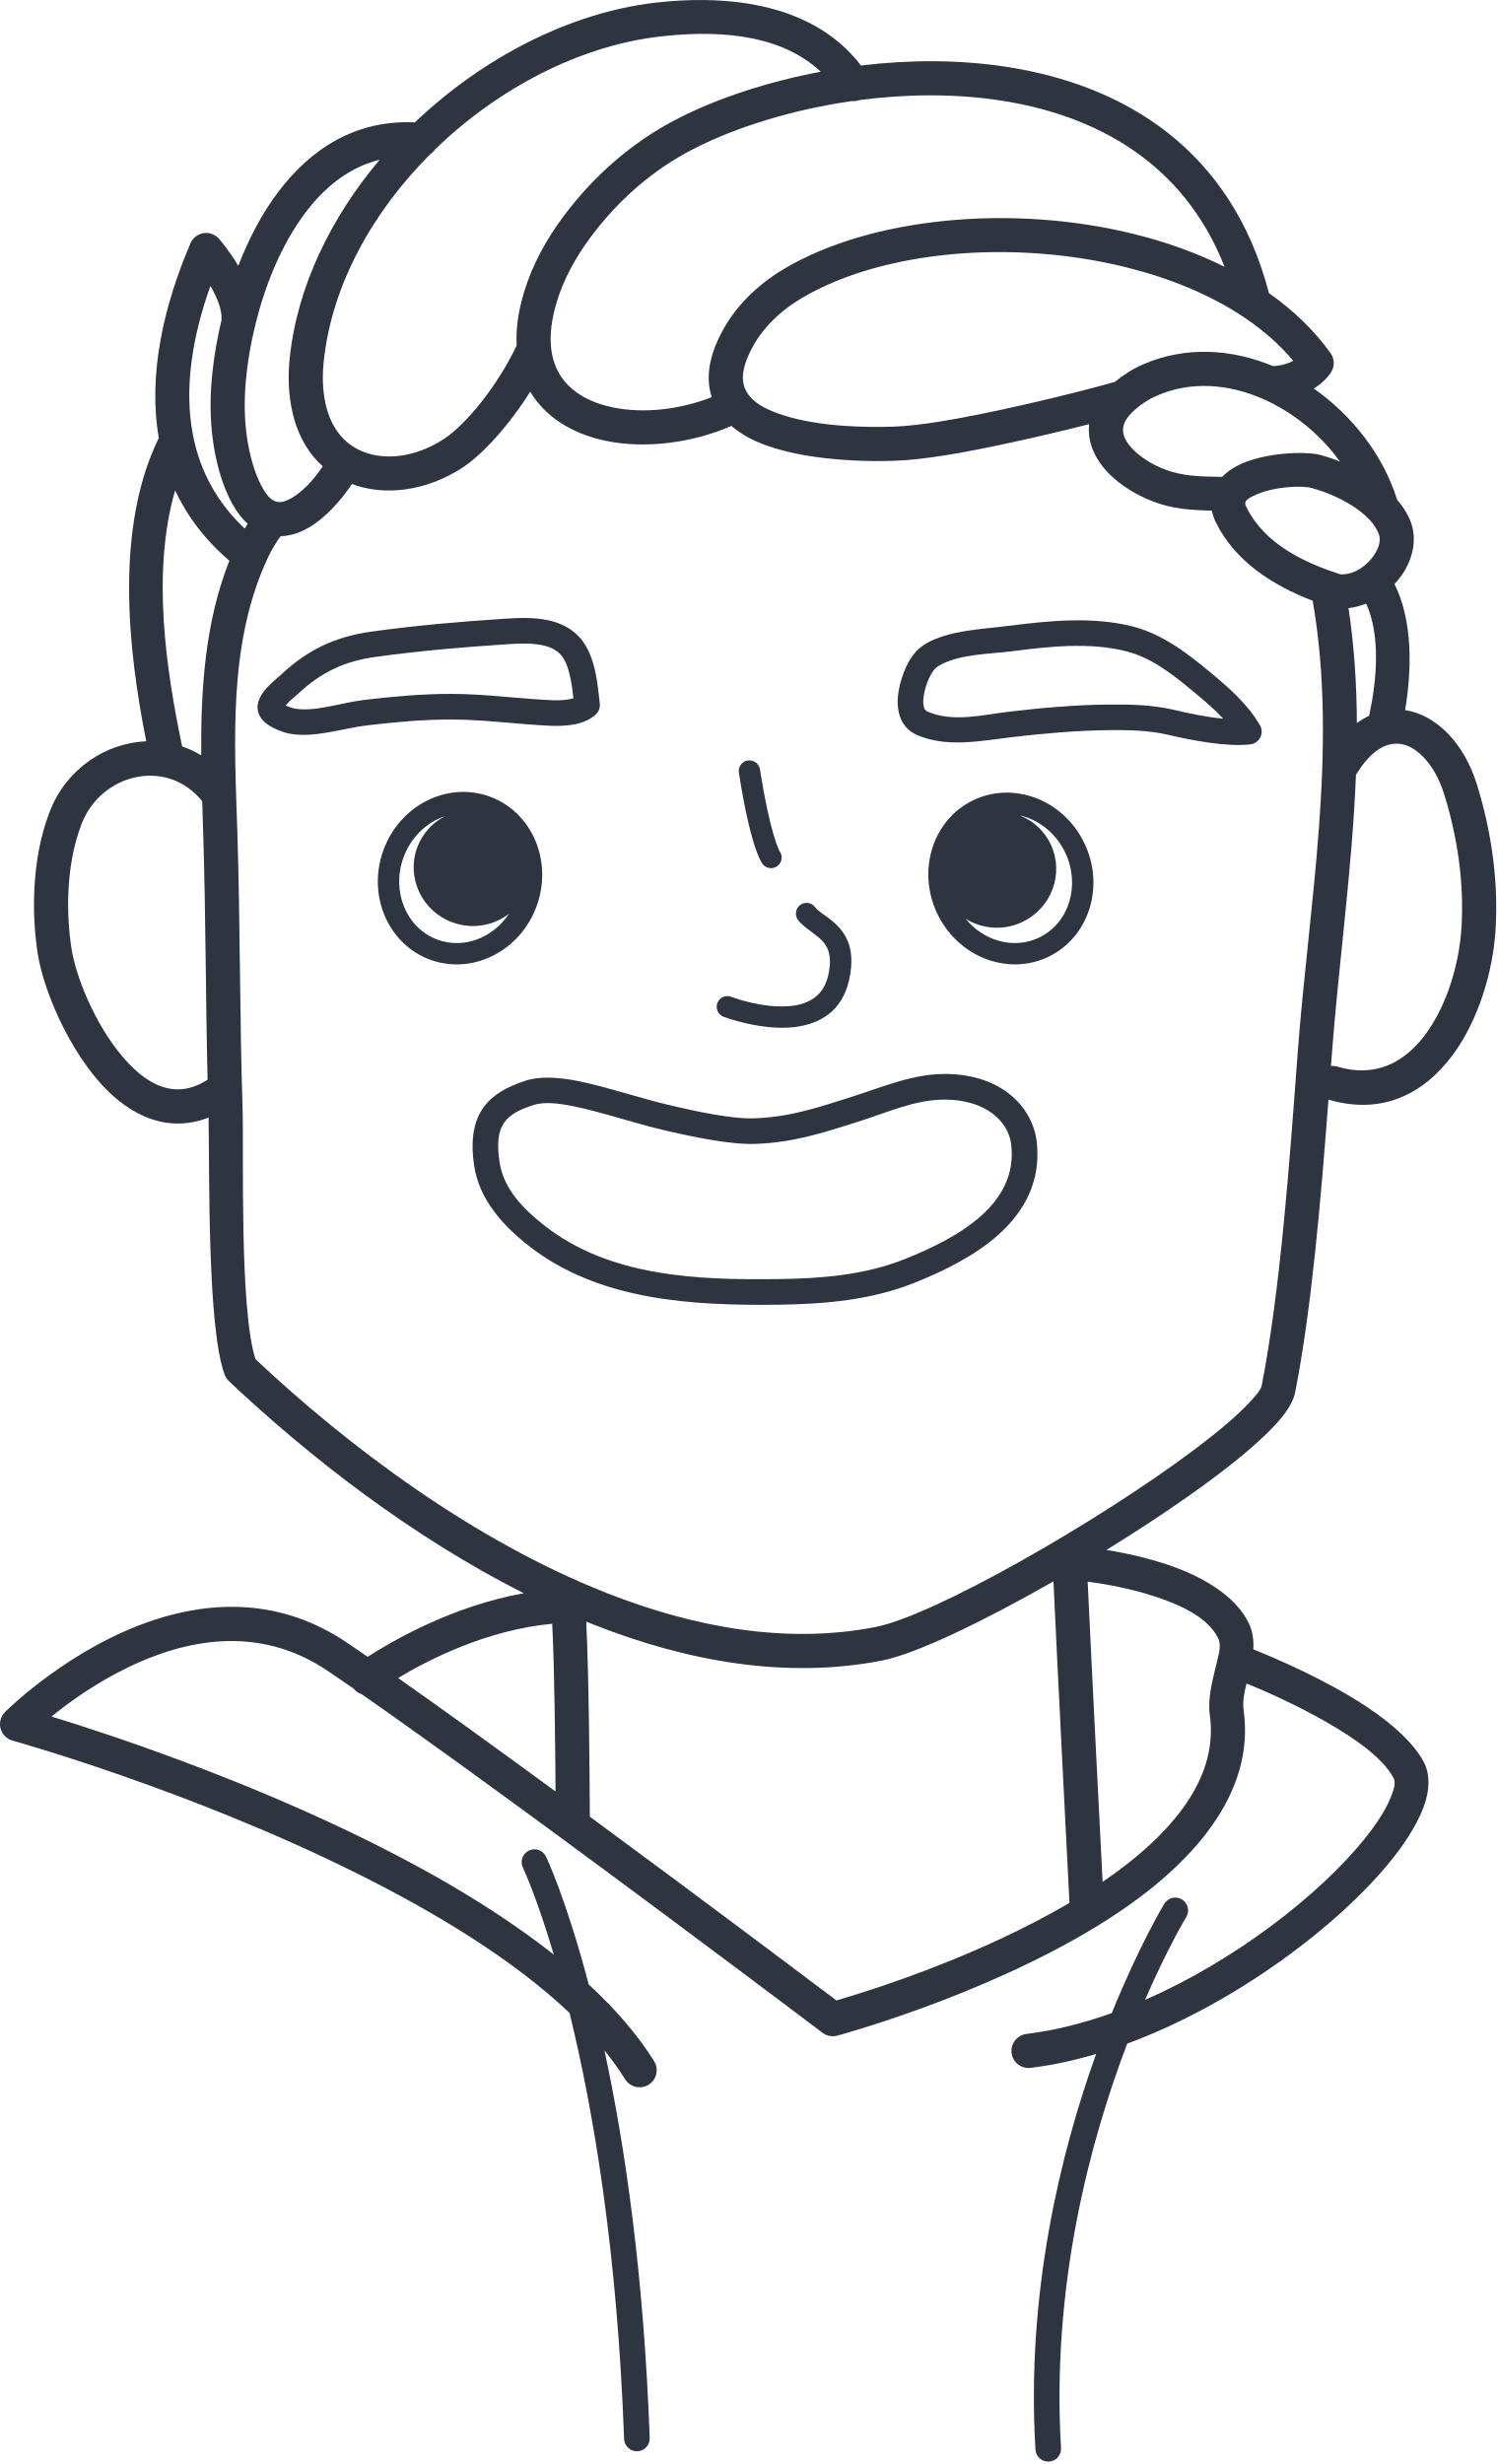
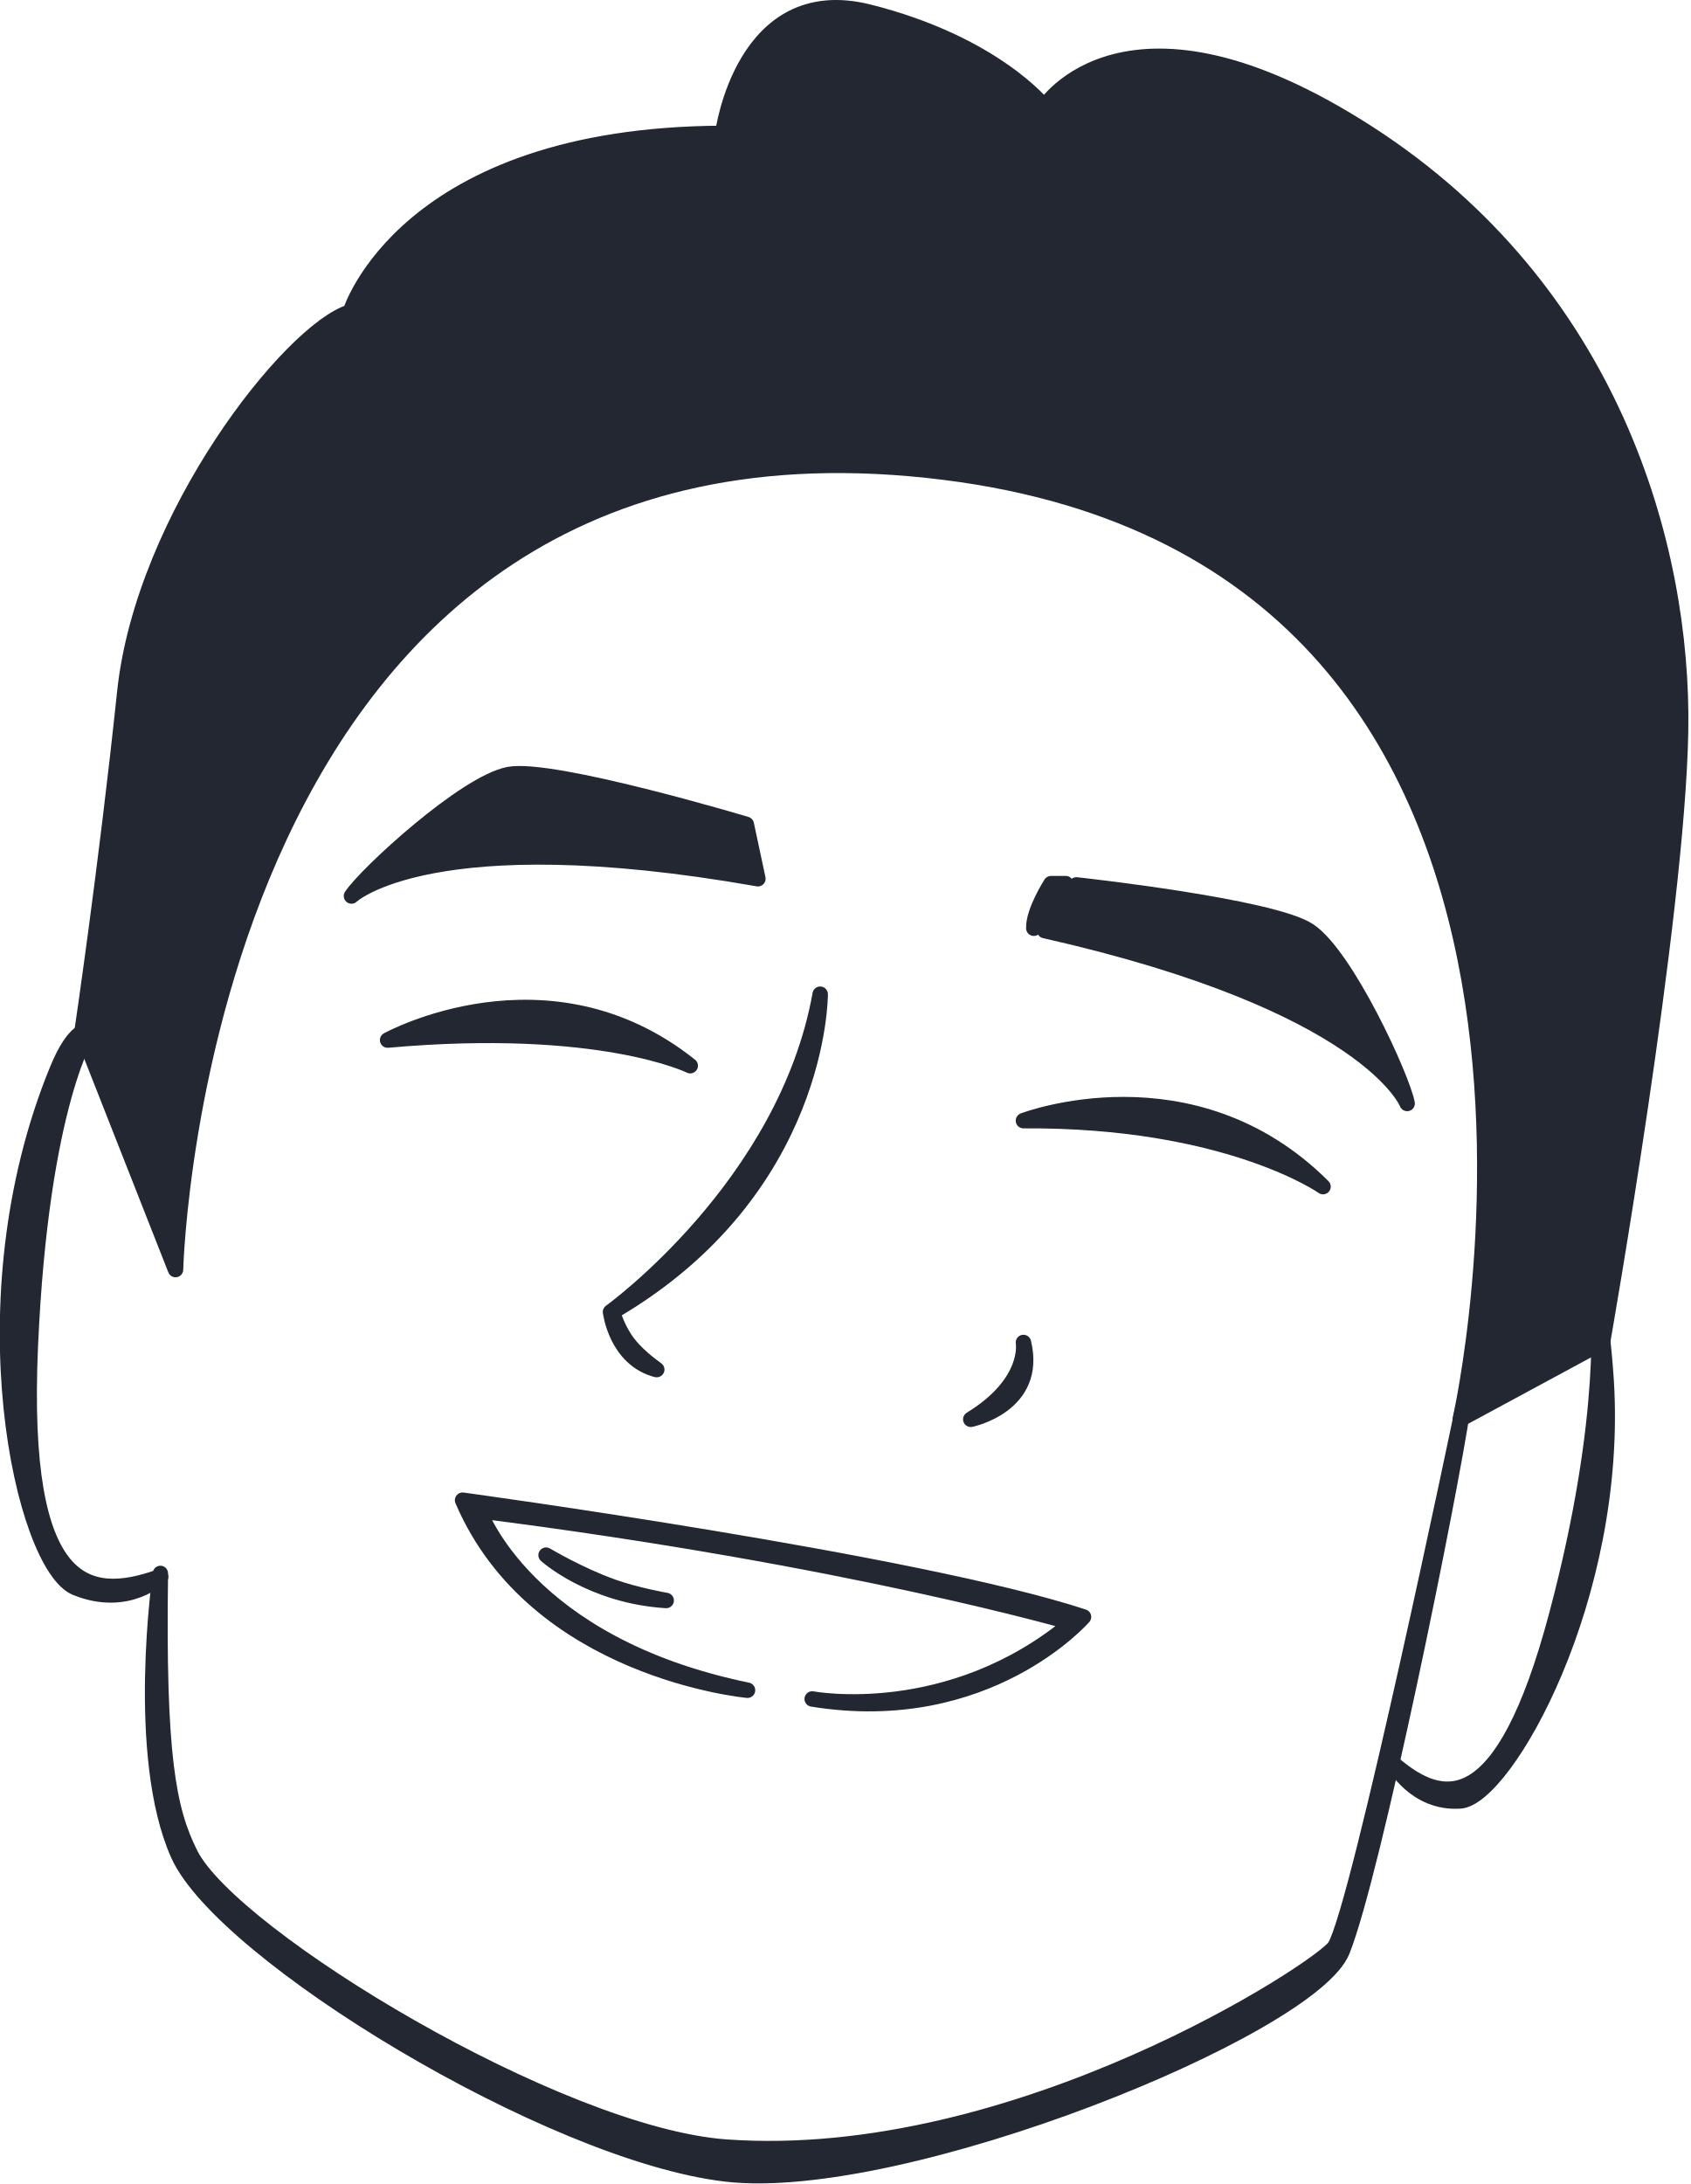
- <svg xmlns="http://www.w3.org/2000/svg" width="100%" height="100%" viewBox="0 0 568 935" version="1.1" xml:space="preserve" style="fill-rule:evenodd;clip-rule:evenodd;stroke-linejoin:round;stroke-miterlimit:2;">
-   <g transform="matrix(1,0,0,1,-2214.73,-2407.42)">
-     <g transform="matrix(1,0,0,2.6014,1118.89,2216.37)">
-       <g transform="matrix(1,0,0,0.384408,0,-851.99)">
-         <path d="M1253.28,2453.87C1230.83,2452.79 1213.78,2463.89 1201.43,2480.25C1195.16,2488.56 1190.15,2498.25 1186.27,2508.27C1182.71,2502.3 1178.95,2498.03 1178.95,2498.03C1177.49,2496.35 1175.26,2495.55 1173.06,2495.9C1170.86,2496.25 1169,2497.7 1168.12,2499.75C1158.04,2523.27 1151.92,2549.46 1156.11,2573.6C1139.38,2607.78 1144.35,2653.7 1151.34,2688.71C1135.98,2689.34 1121.04,2699.12 1114.77,2715.25C1110.96,2725.04 1109.23,2735.56 1108.83,2746.02C1108.53,2753.76 1108.98,2761.51 1110.13,2769.16C1112.39,2784.04 1124.04,2811.48 1140.8,2824.99C1147.07,2830.05 1154.05,2833.24 1161.44,2833.7C1165.8,2833.98 1170.34,2833.33 1175,2831.48C1175.38,2852.84 1174.48,2911.31 1181.09,2929.01C1181.27,2929.5 1181.5,2929.97 1181.79,2930.41C1182.08,2930.84 1182.42,2931.23 1182.8,2931.58C1212.79,2959.94 1251.98,2990.51 1294.63,3011.99C1267.47,3016.83 1244.44,3030.26 1235.37,3036.12C1232.61,3034.22 1229.97,3032.42 1227.48,3030.73C1202.55,3013.89 1176.51,3014.83 1154.21,3022.17C1122.73,3032.53 1099.01,3055.82 1097.77,3057.04C1097.37,3057.44 1097.02,3057.89 1096.73,3058.38L1096.7,3058.43C1096.41,3058.94 1096.19,3059.49 1096.04,3060.05L1096.04,3060.07C1095.76,3061.17 1095.78,3062.29 1096.05,3063.32C1096.33,3064.36 1096.86,3065.34 1097.65,3066.16L1097.66,3066.18C1098.07,3066.59 1098.53,3066.96 1099.04,3067.26L1099.08,3067.28C1099.57,3067.56 1100.09,3067.78 1100.62,3067.92C1102.16,3068.35 1167.92,3086.75 1231.06,3118.18C1261.07,3133.12 1290.56,3150.94 1311.98,3171.26C1320.77,3207.06 1330.07,3260.62 1332.68,3332.9C1332.78,3335.58 1335.04,3337.68 1337.72,3337.58C1340.4,3337.49 1342.5,3335.23 1342.4,3332.55C1340.14,3269.91 1332.9,3221.1 1325.23,3185.48C1328.13,3189.06 1330.75,3192.71 1333.07,3196.42C1334.96,3199.45 1338.97,3200.38 1342,3198.49C1345.04,3196.59 1345.96,3192.59 1344.07,3189.55C1337.74,3179.42 1329.27,3169.7 1319.26,3160.45C1310.67,3127.81 1303.06,3111.93 1303.06,3111.93C1301.9,3109.51 1299,3108.48 1296.57,3109.64C1294.15,3110.8 1293.13,3113.7 1294.28,3116.12C1294.28,3116.12 1299.44,3126.97 1306.01,3149.15C1285.85,3133.2 1261.57,3118.89 1236.84,3106.58C1187.87,3082.2 1137.35,3065.52 1115.38,3058.78C1122.01,3053.4 1132.14,3046.07 1144.35,3040.16C1165.73,3029.79 1193.73,3023.58 1220.22,3041.47C1223.28,3043.54 1226.54,3045.78 1229.98,3048.15C1230.81,3049.2 1231.9,3049.93 1233.09,3050.31C1254.62,3065.29 1282.31,3085.38 1309.28,3105.21C1309.34,3105.26 1309.4,3105.3 1309.46,3105.34C1360.02,3142.53 1407.99,3178.79 1407.99,3178.79C1409.58,3179.99 1411.64,3180.39 1413.57,3179.88C1413.57,3179.88 1467.82,3165.33 1511.65,3138.64C1511.71,3138.61 1511.78,3138.57 1511.84,3138.53C1513.48,3137.52 1515.1,3136.51 1516.71,3135.47C1548.21,3115.19 1572.24,3088.17 1567.8,3056.44C1567.34,3053.14 1568.02,3049.67 1568.89,3046.23C1575.99,3049.14 1587.66,3054.28 1598.81,3060.66C1609.76,3066.92 1620.37,3074.22 1624.65,3082C1625.67,3083.86 1624.85,3086.38 1623.63,3089.43C1621.73,3094.21 1618.16,3099.71 1613.36,3105.62C1596.58,3126.24 1565.04,3151.16 1530.38,3166.3C1539.03,3146.36 1546.02,3134.87 1546.02,3134.87C1547.42,3132.57 1546.69,3129.58 1544.39,3128.19C1542.1,3126.79 1539.11,3127.52 1537.71,3129.81C1537.71,3129.81 1528.35,3145.21 1517.76,3171.31C1507.01,3175.15 1496.11,3177.92 1485.38,3179.23C1481.82,3179.67 1479.29,3182.9 1479.73,3186.45C1480.16,3190.01 1483.39,3192.54 1486.94,3192.1C1495.19,3191.1 1503.52,3189.29 1511.82,3186.83C1498.3,3224.42 1485.22,3277.56 1488.79,3336.95C1488.95,3339.63 1491.26,3341.67 1493.94,3341.51C1496.62,3341.35 1498.66,3339.05 1498.5,3336.37C1494.78,3274.57 1509.58,3219.72 1523.62,3182.9C1564.91,3167.66 1603.72,3138.01 1623.42,3113.8C1630.46,3105.15 1635.1,3097.08 1636.94,3090.52C1638.6,3084.62 1638.13,3079.61 1636.01,3075.75C1632.06,3068.57 1624.01,3061.38 1614.47,3055.06C1599.21,3044.95 1580.24,3036.81 1571.48,3033.29C1571.67,3029.61 1571.18,3026.17 1569.63,3023.1C1564.5,3012.91 1552.36,3005.72 1539.27,3001.27C1531.03,2998.47 1522.51,2996.68 1515.72,2995.56C1530.51,2986.45 1544.78,2976.92 1556.51,2968.13C1568.27,2959.33 1577.52,2951.22 1582.46,2945.02C1585.3,2941.45 1586.88,2938.23 1587.37,2935.69C1593.59,2903.81 1597.06,2863.33 1599.98,2824.69C1620.54,2830.72 1636.2,2822.33 1646.95,2808C1656.88,2794.75 1662.39,2776.15 1663.39,2760.38C1664.58,2741.82 1661.81,2722.74 1656.29,2705C1651.32,2689 1640.53,2678.57 1629.05,2676.88C1631.71,2661.54 1631.94,2642.8 1625.05,2629.04C1626.39,2627.62 1627.58,2626.08 1628.59,2624.47C1632.42,2618.31 1633.55,2611.18 1631.03,2604.97C1629.87,2602.13 1628.15,2599.48 1626.03,2597.04C1620.84,2580.31 1609.14,2565.18 1594.43,2554.87C1599.01,2551.98 1600.94,2548.75 1600.94,2548.75C1602.41,2546.51 1602.35,2543.61 1600.79,2541.44C1594.57,2532.73 1586.62,2525.13 1577.4,2518.64C1563.16,2464.03 1522.45,2439.56 1477.41,2432.72C1459.32,2429.97 1440.54,2430.11 1422.58,2432.28C1403.37,2407.1 1368.47,2405.66 1344.57,2408.43C1312.1,2412.2 1279.04,2429.31 1253.28,2453.87ZM1495.62,3007.49C1468.91,3022.77 1443.4,3035.01 1430.69,3037.51C1394.79,3044.57 1357.34,3038.14 1321.41,3024.01C1320.38,3023.61 1319.34,3023.19 1318.31,3022.77C1319.38,3043.8 1319.63,3084.91 1319.68,3096.77C1362.48,3128.28 1402.85,3158.67 1413.24,3166.51C1424.62,3163.22 1466.12,3150.45 1501.7,3129.49C1500.79,3111.7 1497.01,3037.72 1495.62,3007.49ZM1508.61,3007.59C1509.87,3034.97 1512.99,3096.3 1514.28,3121.53C1526.32,3113.33 1537.02,3104.1 1544.55,3093.82C1552.43,3083.09 1556.78,3071.22 1554.96,3058.23C1554.12,3052.17 1555.83,3045.58 1557.35,3039.33C1557.54,3038.53 1557.75,3037.74 1557.94,3036.97C1557.99,3036.39 1558.12,3035.82 1558.32,3035.25C1558.34,3035.2 1558.36,3035.16 1558.38,3035.11C1558.84,3032.87 1558.98,3030.77 1558.05,3028.93C1554.26,3021.4 1544.77,3016.84 1535.1,3013.55C1525.37,3010.24 1515.2,3008.48 1508.61,3007.59ZM1305.4,3023.58C1280.56,3025.88 1258.3,3037.31 1246.92,3044.16C1264.59,3056.58 1285.59,3071.77 1306.67,3087.21C1306.56,3070.11 1306.26,3040.11 1305.4,3023.58ZM1297.05,2556.04C1288.94,2568.98 1278.87,2579.92 1271.53,2584.76C1258.06,2593.64 1242.13,2595.88 1229.39,2591.08C1225.19,2597.43 1219.33,2603.93 1213.15,2607.54C1209.63,2609.6 1205.99,2610.77 1202.4,2610.88C1201.67,2611.66 1201.02,2612.76 1200.35,2613.81C1198.27,2617.07 1196.8,2620.56 1196.74,2620.71C1196.72,2620.74 1196.71,2620.77 1196.7,2620.8L1196.68,2620.85L1196.67,2620.87C1182.49,2652.6 1184.83,2689.14 1185.91,2723.09C1187.02,2758.03 1186.78,2793.02 1187.89,2827.99C1188.42,2844.96 1186.63,2903.89 1192.79,2923.18C1227.8,2956.1 1275.38,2991.98 1326.16,3011.95C1359.71,3025.14 1394.66,3031.38 1428.19,3024.79C1450.24,3020.46 1512.18,2985.14 1548.74,2957.76C1557.95,2950.86 1565.53,2944.49 1570.34,2939.24C1572.62,2936.75 1574.33,2934.83 1574.65,2933.2C1581.64,2897.38 1585.07,2850.54 1588.23,2807.9C1592.46,2750.87 1603.82,2691.74 1594,2635.39C1579.03,2629.64 1564.63,2620.53 1557.33,2605.79C1556.53,2604.19 1556.02,2602.66 1555.73,2601.2C1549.21,2601 1543.03,2600.75 1536.42,2598.74C1528.98,2596.48 1521.14,2591.99 1515.92,2586.35C1511.83,2581.93 1509.31,2576.78 1509.07,2571.43C1509.02,2570.42 1509.05,2569.4 1509.17,2568.37C1491.07,2572.99 1467.73,2578.18 1453.8,2580.31C1447.64,2581.25 1441.46,2582.06 1435.23,2582.28C1422.31,2582.74 1395.75,2581.97 1379.98,2573.51C1377.54,2572.2 1375.34,2570.72 1373.42,2569.05C1358.25,2575.63 1340.61,2577.75 1325.86,2574.72C1314.21,2572.32 1304.34,2566.72 1298.28,2557.96C1297.85,2557.33 1297.44,2556.69 1297.05,2556.04ZM1295.23,2817.52C1288.23,2819.83 1282.76,2822.83 1279.31,2827.68C1275.85,2832.53 1274.21,2839.39 1275.8,2849.89C1277.73,2862.61 1286.68,2872.45 1296.43,2880.11C1323.1,2901.05 1358.58,2902.89 1391.08,2902.51C1408.78,2902.3 1426.59,2900.76 1443.15,2894.09C1453.66,2889.86 1465.7,2884.07 1474.77,2875.92C1484.56,2867.13 1490.96,2855.69 1489.28,2840.75C1487.87,2828.28 1476.79,2815.1 1454.62,2814.95C1442.34,2814.87 1430.84,2819.89 1419.4,2823.52C1406.25,2827.69 1395.84,2831.3 1382.04,2831.78C1373.17,2832.08 1359.27,2828.96 1350.62,2826.95C1338.71,2824.18 1326.27,2819.89 1315.68,2817.73C1307.66,2816.1 1300.58,2815.75 1295.23,2817.52L1295.23,2817.52ZM1298.27,2826.75C1302.32,2825.42 1307.68,2826.03 1313.74,2827.26C1324.25,2829.4 1336.6,2833.68 1348.42,2836.43C1357.76,2838.6 1372.8,2841.83 1382.37,2841.49C1397.13,2840.98 1408.29,2837.25 1422.34,2832.79C1432.83,2829.46 1443.3,2824.6 1454.56,2824.68C1470.14,2824.78 1478.63,2833.07 1479.61,2841.84C1480.9,2853.28 1475.77,2861.95 1468.27,2868.69C1460.04,2876.08 1449.05,2881.23 1439.52,2885.07C1424.09,2891.29 1407.46,2892.6 1390.97,2892.79C1360.62,2893.15 1327.34,2892.01 1302.43,2872.46C1294.59,2866.3 1286.96,2858.67 1285.42,2848.44C1284.34,2841.33 1284.89,2836.61 1287.23,2833.32C1289.58,2830.02 1293.51,2828.32 1298.27,2826.75L1298.27,2826.75ZM1172.57,2711.44C1159.05,2694.72 1134.19,2701.07 1126.85,2719.95C1123.57,2728.4 1122.13,2737.49 1121.78,2746.52C1121.51,2753.45 1121.92,2760.37 1122.95,2767.22C1124.57,2777.88 1131.78,2796.03 1142.45,2808.51C1148.13,2815.14 1154.74,2820.29 1162.26,2820.76C1166.21,2821.01 1170.32,2819.88 1174.62,2817.14C1173.86,2785.92 1173.94,2754.69 1172.95,2723.5C1172.82,2719.51 1172.69,2715.49 1172.57,2711.44ZM1600.94,2811.92C1601.74,2811.85 1602.57,2811.93 1603.38,2812.17C1617.97,2816.55 1628.97,2810.36 1636.58,2800.22C1645.05,2788.92 1649.6,2773.01 1650.45,2759.55C1651.54,2742.56 1648.96,2725.09 1643.91,2708.85C1642.01,2702.72 1639.07,2697.61 1635.42,2694.1C1632.46,2691.24 1629.06,2689.49 1625.45,2689.61C1620.22,2689.8 1615.15,2693.71 1610.42,2701.4C1609.01,2737.26 1603.79,2773.46 1601.16,2808.86L1600.94,2811.92ZM1370.41,2793.24C1370.41,2793.24 1384.63,2798.66 1397.31,2797.16C1406.77,2796.04 1415.39,2791.36 1418.09,2779.19C1420.84,2766.78 1416.48,2760.96 1411.66,2756.87C1409.26,2754.84 1406.58,2753.48 1405.12,2751.6C1403.75,2749.83 1401.2,2749.51 1399.44,2750.88C1397.67,2752.26 1397.35,2754.8 1398.72,2756.57C1400.12,2758.37 1402.3,2759.92 1404.62,2761.65C1406.48,2763.02 1408.48,2764.56 1409.69,2767C1410.9,2769.44 1411.22,2772.72 1410.18,2777.43C1408.4,2785.45 1402.59,2788.37 1396.36,2789.11C1385.5,2790.39 1373.32,2785.67 1373.32,2785.67C1371.23,2784.87 1368.88,2785.91 1368.08,2788C1367.28,2790.09 1368.32,2792.43 1370.41,2793.24ZM1281.59,2709.65C1265.6,2703.88 1247.5,2712.97 1241.3,2730.15C1235.11,2747.33 1243.25,2765.88 1259.24,2771.65C1275.23,2777.41 1293.33,2768.33 1299.53,2751.15C1305.73,2733.97 1297.59,2715.42 1281.59,2709.65ZM1465.27,2711.04C1449.93,2718.36 1443.66,2737.62 1451.53,2754.11C1459.39,2770.59 1478.31,2777.84 1493.65,2770.52C1508.99,2763.2 1515.26,2743.94 1507.39,2727.45C1499.53,2710.97 1480.61,2703.72 1465.27,2711.04ZM1264.72,2717.14C1259.94,2719.59 1256.06,2723.76 1254.11,2729.17C1249.99,2740.61 1256.06,2753.29 1267.66,2757.47C1275.18,2760.19 1283.2,2758.66 1289.03,2754.13C1283.01,2763.22 1272,2767.64 1261.99,2764.03C1250.05,2759.72 1244.3,2745.73 1248.92,2732.9C1251.73,2725.11 1257.76,2719.44 1264.72,2717.14ZM1482.8,2716.82C1487.8,2718.79 1492.07,2722.55 1494.55,2727.74C1499.79,2738.72 1495,2751.94 1483.87,2757.25C1476.65,2760.7 1468.52,2759.97 1462.27,2756.04C1469.16,2764.49 1480.55,2767.79 1490.16,2763.21C1501.62,2757.74 1505.95,2743.25 1500.08,2730.94C1496.52,2723.47 1489.96,2718.42 1482.8,2716.82ZM1388.43,2736.85L1388.43,2736.85L1388.43,2736.85C1389.43,2736.85 1390.43,2736.48 1391.21,2735.75C1392.75,2734.3 1392.9,2731.93 1391.62,2730.3C1391.44,2729.96 1388,2723.32 1384.24,2699.37C1383.9,2697.16 1381.82,2695.65 1379.61,2696C1377.4,2696.34 1375.89,2698.42 1376.24,2700.63C1381.08,2731.55 1385.49,2735.58 1385.49,2735.58C1386.28,2736.42 1387.36,2736.85 1388.43,2736.85ZM1391.42,2730.07L1391.44,2730.08L1391.42,2730.06L1391.42,2730.07ZM1162.3,2593.5C1153.26,2624.58 1158.96,2662.13 1164.97,2690.67C1167.45,2691.51 1169.87,2692.63 1172.2,2694.05C1172,2668.89 1173.66,2643.45 1182.89,2620.19C1173.49,2612.16 1166.8,2603.14 1162.3,2593.5ZM1570.32,2689.89C1571.95,2689.71 1573.38,2688.71 1574.12,2687.24C1574.86,2685.77 1574.81,2684.02 1573.97,2682.6C1569.31,2674.64 1562.42,2668.57 1555.34,2662.69C1546.43,2655.31 1536.96,2647.95 1525.39,2645.06C1510.44,2641.33 1493.88,2642.95 1478.78,2644.89C1469.01,2646.14 1455.88,2646.54 1447.18,2651.68C1444.83,2653.07 1442.92,2655.01 1441.46,2657.26C1439.09,2660.93 1436.33,2668.17 1436.5,2674.26C1436.66,2679.63 1438.88,2684.14 1443.86,2686.32C1455.16,2691.28 1468.31,2688.5 1480.02,2687.12C1491.99,2685.72 1504.15,2684.64 1516.22,2684.49C1524.02,2684.4 1531.71,2684.51 1539.33,2686.29C1547.96,2688.32 1561.16,2690.91 1570.32,2689.89ZM1322.04,2678.43C1323.11,2677.39 1323.63,2675.9 1323.46,2674.42C1322.97,2670.05 1322.46,2664.32 1320.96,2659.2C1319.79,2655.18 1318,2651.53 1315.4,2648.84C1312.3,2645.64 1308.32,2643.76 1303.96,2642.8C1298.38,2641.57 1292.16,2641.89 1286.97,2642.23C1270.19,2643.32 1253.59,2644.77 1236.95,2647.07C1223.17,2648.97 1212.65,2653.92 1202.48,2663.44C1200.97,2664.85 1197.84,2667.29 1195.95,2669.78C1194.61,2671.54 1193.8,2673.39 1193.61,2675.09C1193.36,2677.36 1194.29,2679.72 1196.48,2681.62C1199.01,2683.8 1203.67,2685.42 1205.35,2685.75C1215.07,2687.67 1225.78,2683.76 1235.41,2682.63C1245.9,2681.41 1256.67,2680.42 1267.24,2680.45C1279.85,2680.47 1292.33,2682.28 1304.9,2682.83C1307.11,2682.93 1310.95,2682.93 1314.47,2682.15C1317.45,2681.5 1320.18,2680.26 1322.04,2678.43ZM1614.29,2636.45C1612.13,2637.32 1609.88,2637.92 1607.59,2638.19C1609.78,2652.58 1610.7,2667.14 1610.77,2681.79C1612.32,2680.68 1613.87,2679.76 1615.43,2679.03C1615.45,2678.92 1615.47,2678.81 1615.49,2678.7C1618.24,2665.83 1619.9,2648.83 1614.29,2636.45ZM1560.06,2680.14C1553.59,2679.53 1546.67,2678.03 1541.54,2676.82C1533.16,2674.86 1524.7,2674.67 1516.1,2674.77C1503.7,2674.91 1491.19,2676.02 1478.88,2677.47C1468.81,2678.65 1457.49,2681.68 1447.76,2677.41C1446.94,2677.05 1446.58,2676.31 1446.4,2675.5C1446.16,2674.44 1446.18,2673.26 1446.32,2672.06C1446.73,2668.44 1448.27,2664.64 1449.63,2662.54C1450.27,2661.55 1451.09,2660.67 1452.12,2660.06C1459.78,2655.53 1471.42,2655.64 1480.01,2654.53C1493.95,2652.74 1509.24,2651.05 1523.04,2654.5C1533.17,2657.03 1541.33,2663.71 1549.13,2670.18C1552.95,2673.34 1556.75,2676.53 1560.06,2680.14ZM1204.22,2675.1C1204.46,2674.8 1204.72,2674.5 1204.94,2674.28C1206.46,2672.77 1208.17,2671.43 1209.13,2670.54C1217.73,2662.49 1226.62,2658.31 1238.27,2656.7C1254.69,2654.44 1271.06,2653.01 1287.6,2651.93C1291.3,2651.69 1295.6,2651.4 1299.68,2651.92C1302.97,2652.35 1306.15,2653.26 1308.41,2655.61C1310.44,2657.7 1311.46,2660.86 1312.18,2664.09C1312.81,2666.89 1313.17,2669.78 1313.46,2672.39L1313.46,2672.39C1313.11,2672.49 1312.75,2672.58 1312.38,2672.66C1309.79,2673.22 1306.95,2673.19 1305.32,2673.12C1292.61,2672.56 1280.01,2670.75 1267.27,2670.72C1256.32,2670.7 1245.15,2671.71 1234.29,2672.98C1229.61,2673.52 1224.67,2674.79 1219.72,2675.7C1215.5,2676.47 1211.27,2677.01 1207.23,2676.21C1206.65,2676.09 1205.4,2675.68 1204.22,2675.1ZM1615.22,2604.27C1614.18,2603.2 1613.02,2602.2 1611.79,2601.26C1606.28,2597.06 1599.33,2594.17 1593.66,2592.61C1589.57,2591.48 1578.49,2592.14 1571.65,2595.52C1570.44,2596.12 1569.27,2596.64 1568.71,2597.52C1568.64,2597.69 1568.56,2597.85 1568.48,2598.01C1568.47,2598.04 1568.46,2598.07 1568.45,2598.1C1568.29,2598.67 1568.57,2599.28 1568.94,2600.03C1575.76,2613.78 1590.6,2620.9 1604.61,2625.38L1604.61,2625.38C1607.38,2625.48 1610.08,2624.53 1612.42,2622.96C1612.6,2622.8 1612.79,2622.64 1612.99,2622.5C1613.16,2622.38 1613.32,2622.27 1613.5,2622.17C1615.13,2620.89 1616.53,2619.3 1617.58,2617.61C1619.12,2615.14 1620.03,2612.34 1619.01,2609.85C1618.26,2608 1617.11,2606.31 1615.7,2604.77C1615.53,2604.61 1615.37,2604.45 1615.22,2604.27ZM1179.91,2528.84C1180.12,2525.16 1178.5,2521.2 1176.69,2517.7C1176.37,2517.08 1176.04,2516.47 1175.7,2515.88C1169.05,2534.54 1165.47,2554.49 1169.14,2572.88C1169.21,2573.14 1169.27,2573.39 1169.3,2573.65C1171.94,2586.14 1177.97,2597.89 1188.71,2608C1189.07,2607.39 1189.45,2606.78 1189.85,2606.18C1187.76,2604.31 1185.77,2601.82 1183.96,2598.53C1181.88,2594.73 1180.32,2590.66 1179.13,2586.5C1176.81,2578.37 1175.78,2569.86 1175.75,2561.41C1175.71,2552.45 1177.03,2540.95 1179.91,2528.84ZM1239.93,2468.03C1228.34,2470.89 1219.06,2478.41 1211.78,2488.06C1202.57,2500.26 1196.4,2515.79 1192.78,2530.47C1192.72,2530.93 1192.61,2531.37 1192.46,2531.79C1189.86,2542.79 1188.68,2553.23 1188.71,2561.35C1188.74,2568.62 1189.6,2575.94 1191.6,2582.94C1192.52,2586.17 1193.71,2589.34 1195.33,2592.29C1197.04,2595.41 1198.73,2597.3 1200.81,2597.81C1200.93,2597.84 1201.06,2597.86 1201.18,2597.88C1201.26,2597.89 1201.34,2597.9 1201.41,2597.91C1203.14,2598.1 1204.88,2597.36 1206.61,2596.35C1211.08,2593.73 1215.24,2589.02 1218.32,2584.37C1212.89,2579.47 1208.74,2572.57 1206.73,2563.45C1205.28,2556.88 1205.09,2550.02 1205.78,2543.34C1208.61,2516.16 1221.39,2490 1239.93,2468.03ZM1575.01,2558.74C1562.16,2553.14 1547.9,2551.87 1534.85,2557.56C1531.79,2558.89 1528.98,2560.73 1526.49,2562.94C1526.45,2562.98 1526.41,2563.01 1526.37,2563.05C1523.38,2565.73 1521.9,2568.27 1522.02,2570.84C1522.14,2573.51 1523.8,2575.91 1525.94,2578.08C1529.69,2581.86 1535.09,2584.79 1540.19,2586.34C1546.81,2588.35 1552.97,2588.2 1559.62,2588.38C1561.29,2586.64 1563.41,2585.13 1565.91,2583.89C1575.59,2579.11 1591.31,2578.51 1597.1,2580.11C1599.41,2580.74 1601.88,2581.57 1604.39,2582.59C1598.51,2574.44 1590.79,2567.44 1582.15,2562.38C1579.94,2561.09 1577.66,2559.91 1575.33,2558.88C1575.22,2558.84 1575.12,2558.79 1575.01,2558.74ZM1407.32,2434.63C1390.53,2418.9 1364.31,2419.19 1346.06,2421.31C1315.73,2424.83 1284.76,2441.01 1260.9,2464.17C1260.42,2464.87 1259.81,2465.47 1259.11,2465.93C1237.26,2487.79 1221.7,2515.56 1218.68,2544.68C1218.13,2549.99 1218.24,2555.44 1219.39,2560.66C1221.28,2569.22 1225.81,2574.99 1231.81,2578.01C1241.28,2582.76 1253.85,2580.89 1264.39,2573.93C1272.63,2568.5 1284.58,2554.01 1291.91,2538.54C1291.59,2532.56 1292.43,2525.81 1294.72,2518.25C1297.87,2507.85 1303.15,2498.3 1309.61,2489.62C1321.32,2473.91 1336.02,2461.08 1353.51,2452.19C1368.03,2444.81 1386.8,2438.49 1407.32,2434.63ZM1567.65,2527.62C1554.78,2519.05 1539.33,2512.82 1522.88,2508.76C1480.29,2498.26 1430.79,2502.38 1400.12,2520.53C1394.88,2523.64 1390.16,2527.43 1386.23,2532.1C1383.58,2535.24 1381.38,2538.79 1379.75,2542.57C1377.62,2547.5 1377.19,2551.47 1378.49,2554.7C1378.79,2555.47 1379.18,2556.18 1379.64,2556.85C1379.9,2557.14 1380.14,2557.45 1380.35,2557.79C1383.16,2561.16 1387.9,2563.31 1393.18,2565.01C1407.08,2569.47 1425.16,2569.66 1434.77,2569.32C1440.5,2569.12 1446.18,2568.36 1451.84,2567.49C1469.16,2564.85 1501.41,2557.34 1518.96,2552.32C1522.2,2549.62 1525.8,2547.36 1529.67,2545.68C1545.68,2538.7 1563.18,2539.77 1579.01,2546.36C1582.35,2546.16 1584.86,2545.28 1586.63,2544.33C1581.53,2538.26 1575.42,2532.9 1568.54,2528.22C1568.23,2528.04 1567.93,2527.84 1567.65,2527.62ZM1560.56,2508.66C1545.11,2469.24 1511.79,2451.06 1475.46,2445.54C1457.8,2442.85 1439.42,2443.11 1421.94,2445.39C1421,2445.75 1420,2445.88 1419.02,2445.79C1396.24,2449.07 1375.14,2455.74 1359.38,2463.75C1343.68,2471.73 1330.51,2483.27 1320.01,2497.37C1314.44,2504.85 1309.84,2513.05 1307.13,2522.01C1305.19,2528.4 1304.51,2534 1304.93,2538.84C1304.95,2539.03 1304.97,2539.22 1304.98,2539.41C1305.44,2543.75 1306.8,2547.47 1308.95,2550.59C1313.2,2556.73 1320.31,2560.34 1328.48,2562.02C1340.07,2564.41 1353.79,2562.89 1365.94,2558.12C1364.11,2552.51 1364.29,2545.68 1367.85,2537.43C1369.98,2532.49 1372.85,2527.86 1376.32,2523.74C1381.19,2517.96 1387.01,2513.23 1393.52,2509.37C1426.62,2489.78 1480.01,2484.84 1525.98,2496.17C1538.21,2499.18 1549.9,2503.35 1560.56,2508.66Z" style="fill:rgb(46,52,64);" />
+ <svg xmlns="http://www.w3.org/2000/svg" width="100%" height="100%" viewBox="0 0 768 992" version="1.1" xml:space="preserve" style="fill-rule:evenodd;clip-rule:evenodd;stroke-linecap:round;stroke-linejoin:round;stroke-miterlimit:1.5;">
+   <g transform="matrix(1,0,0,1,-1042.632,-873.1995)">
+     <g transform="matrix(1,0,0,1,-474.1935,361.3487)">
+       <g transform="matrix(1.30883,0,0,1.30883,-596.7965,-277.526)">
+         <g transform="matrix(1.051868,0.142011,-0.234935,1.740153,2715.493,1529)">
+           <g transform="matrix(1.654345,0,0,1,-1359.314,-467.0273)">
+             <path d="M321.089,339.619C321.089,339.619 279.048,341.446 260.248,309.936C260.248,309.936 350.768,310.03 384.97,316.372C384.97,316.372 369.081,340.564 333.995,339.619C333.995,339.619 361.605,341.074 382.873,317.817C382.873,317.817 337.787,310.981 263.824,311.554C263.824,311.554 276.419,336.528 321.089,339.619Z" style="fill:rgb(34,39,49);stroke:rgb(34,39,49);stroke-width:3.05px;" />
+           </g>
+           <g transform="matrix(1.654345,0,0,1,-1359.314,-467.0273)">
+             <path d="M278.059,318.49C278.059,318.49 287.917,325.272 302.787,324.191C302.787,324.191 296.87,323.974 291.96,322.941C285.142,321.507 278.059,318.49 278.059,318.49Z" style="fill:rgb(34,39,49);stroke:rgb(34,39,49);stroke-width:3.05px;" />
+           </g>
+         </g>
+         <g transform="matrix(1,0,0,1,1350.978,529.7186)">
+           <path d="M622.748,395.534L633.821,380.051L628.715,380.051C628.715,380.051 622.501,389.749 622.748,395.534Z" style="fill:rgb(34,39,49);stroke:rgb(34,39,49);stroke-width:5.35px;" />
+         </g>
+         <g transform="matrix(1,0,0,1,1348,529)">
+           <path d="M327.817,514.708L295.345,432.236C295.345,432.236 303.772,375.486 310.193,314.436C316.614,253.386 367.779,188.776 388.481,182.374C388.481,182.374 407.276,120.871 517.761,120.404C517.761,120.404 524.665,67.259 568.488,78.3C612.312,89.34 629.402,111.153 629.402,111.153C629.402,111.153 657.922,66.191 741.921,120.404C825.921,174.616 851.348,263.244 850.219,327.908C849.091,392.573 823.106,540 823.106,540L773.743,566.67C773.743,566.67 841.533,268.852 594.609,237.989C335.503,205.603 327.817,514.708 327.817,514.708Z" style="fill:rgb(34,39,49);stroke:rgb(34,39,49);stroke-width:5.35px;" />
+         </g>
+         <g transform="matrix(1,0,0,1,1348,529)">
+           <path d="M629.492,397.066L640.496,381.21C640.496,381.21 708.242,388.559 721.189,397.066C734.136,405.574 753.678,448.197 755.312,457.062C755.312,457.062 741.904,422.425 629.492,397.066Z" style="fill:rgb(34,39,49);stroke:rgb(34,39,49);stroke-width:5.35px;" />
+         </g>
+         <g transform="matrix(-0.922469,-0.386072,-0.386072,0.922469,2610.1,784.0468)">
+           <path d="M627.492,397.066L638.496,381.21C638.496,381.21 708.242,388.559 721.189,397.066C734.136,405.574 753.678,448.197 755.312,457.062C755.312,457.062 739.904,422.425 627.492,397.066Z" style="fill:rgb(34,39,49);stroke:rgb(34,39,49);stroke-width:5.35px;" />
+         </g>
+         <g transform="matrix(1,0,0,1,1348,529)">
+           <path d="M750.712,686.323C750.712,686.323 758.129,700.143 773.707,699.107C789.284,698.07 829.064,628.548 824.386,553.272C823.534,539.577 821.456,525.489 821.456,525.489C821.456,525.489 826.03,563.95 807.19,634.657C788.351,705.363 767.637,700.729 750.712,686.323Z" style="fill:rgb(34,39,49);stroke:rgb(34,39,49);stroke-width:5.35px;" />
+         </g>
+         <g transform="matrix(-1.183388,-0.397105,-0.368169,1.097156,2814.221,694.4635)">
+           <path d="M752.45,687.735C752.45,687.735 758.129,700.143 773.707,699.107C789.284,698.07 829.064,628.548 824.386,553.272C823.534,539.577 819.571,539.219 819.571,539.219C819.571,539.219 826.03,563.95 807.19,634.657C788.351,705.363 769.375,702.141 752.45,687.735Z" style="fill:rgb(34,39,49);stroke:rgb(34,39,49);stroke-width:4.44px;" />
+         </g>
+         <g transform="matrix(1,0,0,1,1348,529)">
+           <path d="M622.126,463.024C622.126,463.024 680.691,440.542 726.116,485.917C726.116,485.917 692.917,462.569 622.126,463.024Z" style="fill:rgb(34,39,49);stroke:rgb(34,39,49);stroke-width:5.35px;" />
+         </g>
+         <g transform="matrix(1,0,0,1,1138.135,492.6165)">
+           <path d="M611.298,471.447C611.298,471.447 666.853,440.816 716.337,480.341C716.337,480.341 685.099,464.86 611.298,471.447Z" style="fill:rgb(34,39,49);stroke:rgb(34,39,49);stroke-width:5.35px;" />
+         </g>
+         <g transform="matrix(0.996567,0,0,1.007046,1349.098,523.1578)">
+           <path d="M322.578,621.63C322.578,621.63 313.373,684.312 328.772,718.477C344.171,752.642 458.365,821.528 519.589,828.553C580.814,835.579 723.331,778.446 734.212,751.701C745.092,724.955 771.88,593.905 776.195,564.715C776.195,564.715 739.933,737.077 731.596,750.244C727.101,757.344 621.009,826.51 519.589,819.322C461.156,815.18 347.713,746.895 333.113,718.477C325.225,703.121 321.685,683.985 322.578,621.63Z" style="fill:rgb(34,39,49);stroke:rgb(34,39,49);stroke-width:5.34px;" />
+         </g>
+         <g transform="matrix(1,0,0,1,1348,529)">
+           <path d="M478.799,529.421C478.799,529.421 539.638,485.644 551.582,419.136C551.582,419.136 551.984,487.093 479.664,529.291C479.369,529.463 481.373,535.803 485.066,540.478C489.272,545.804 495.236,549.532 494.855,549.434C480.758,545.82 478.818,529.422 478.799,529.421Z" style="fill:rgb(34,39,49);stroke:rgb(34,39,49);stroke-width:5.35px;" />
+         </g>
+         <g transform="matrix(1,0,0,1,1348,529)">
+           <path d="M603.843,566.67C603.843,566.67 627.426,561.885 622.126,540C622.126,540 624.693,553.889 603.843,566.67Z" style="fill:rgb(34,39,49);stroke:rgb(34,39,49);stroke-width:5.35px;" />
+         </g>
      </g>
    </g>
  </g>
</svg>
